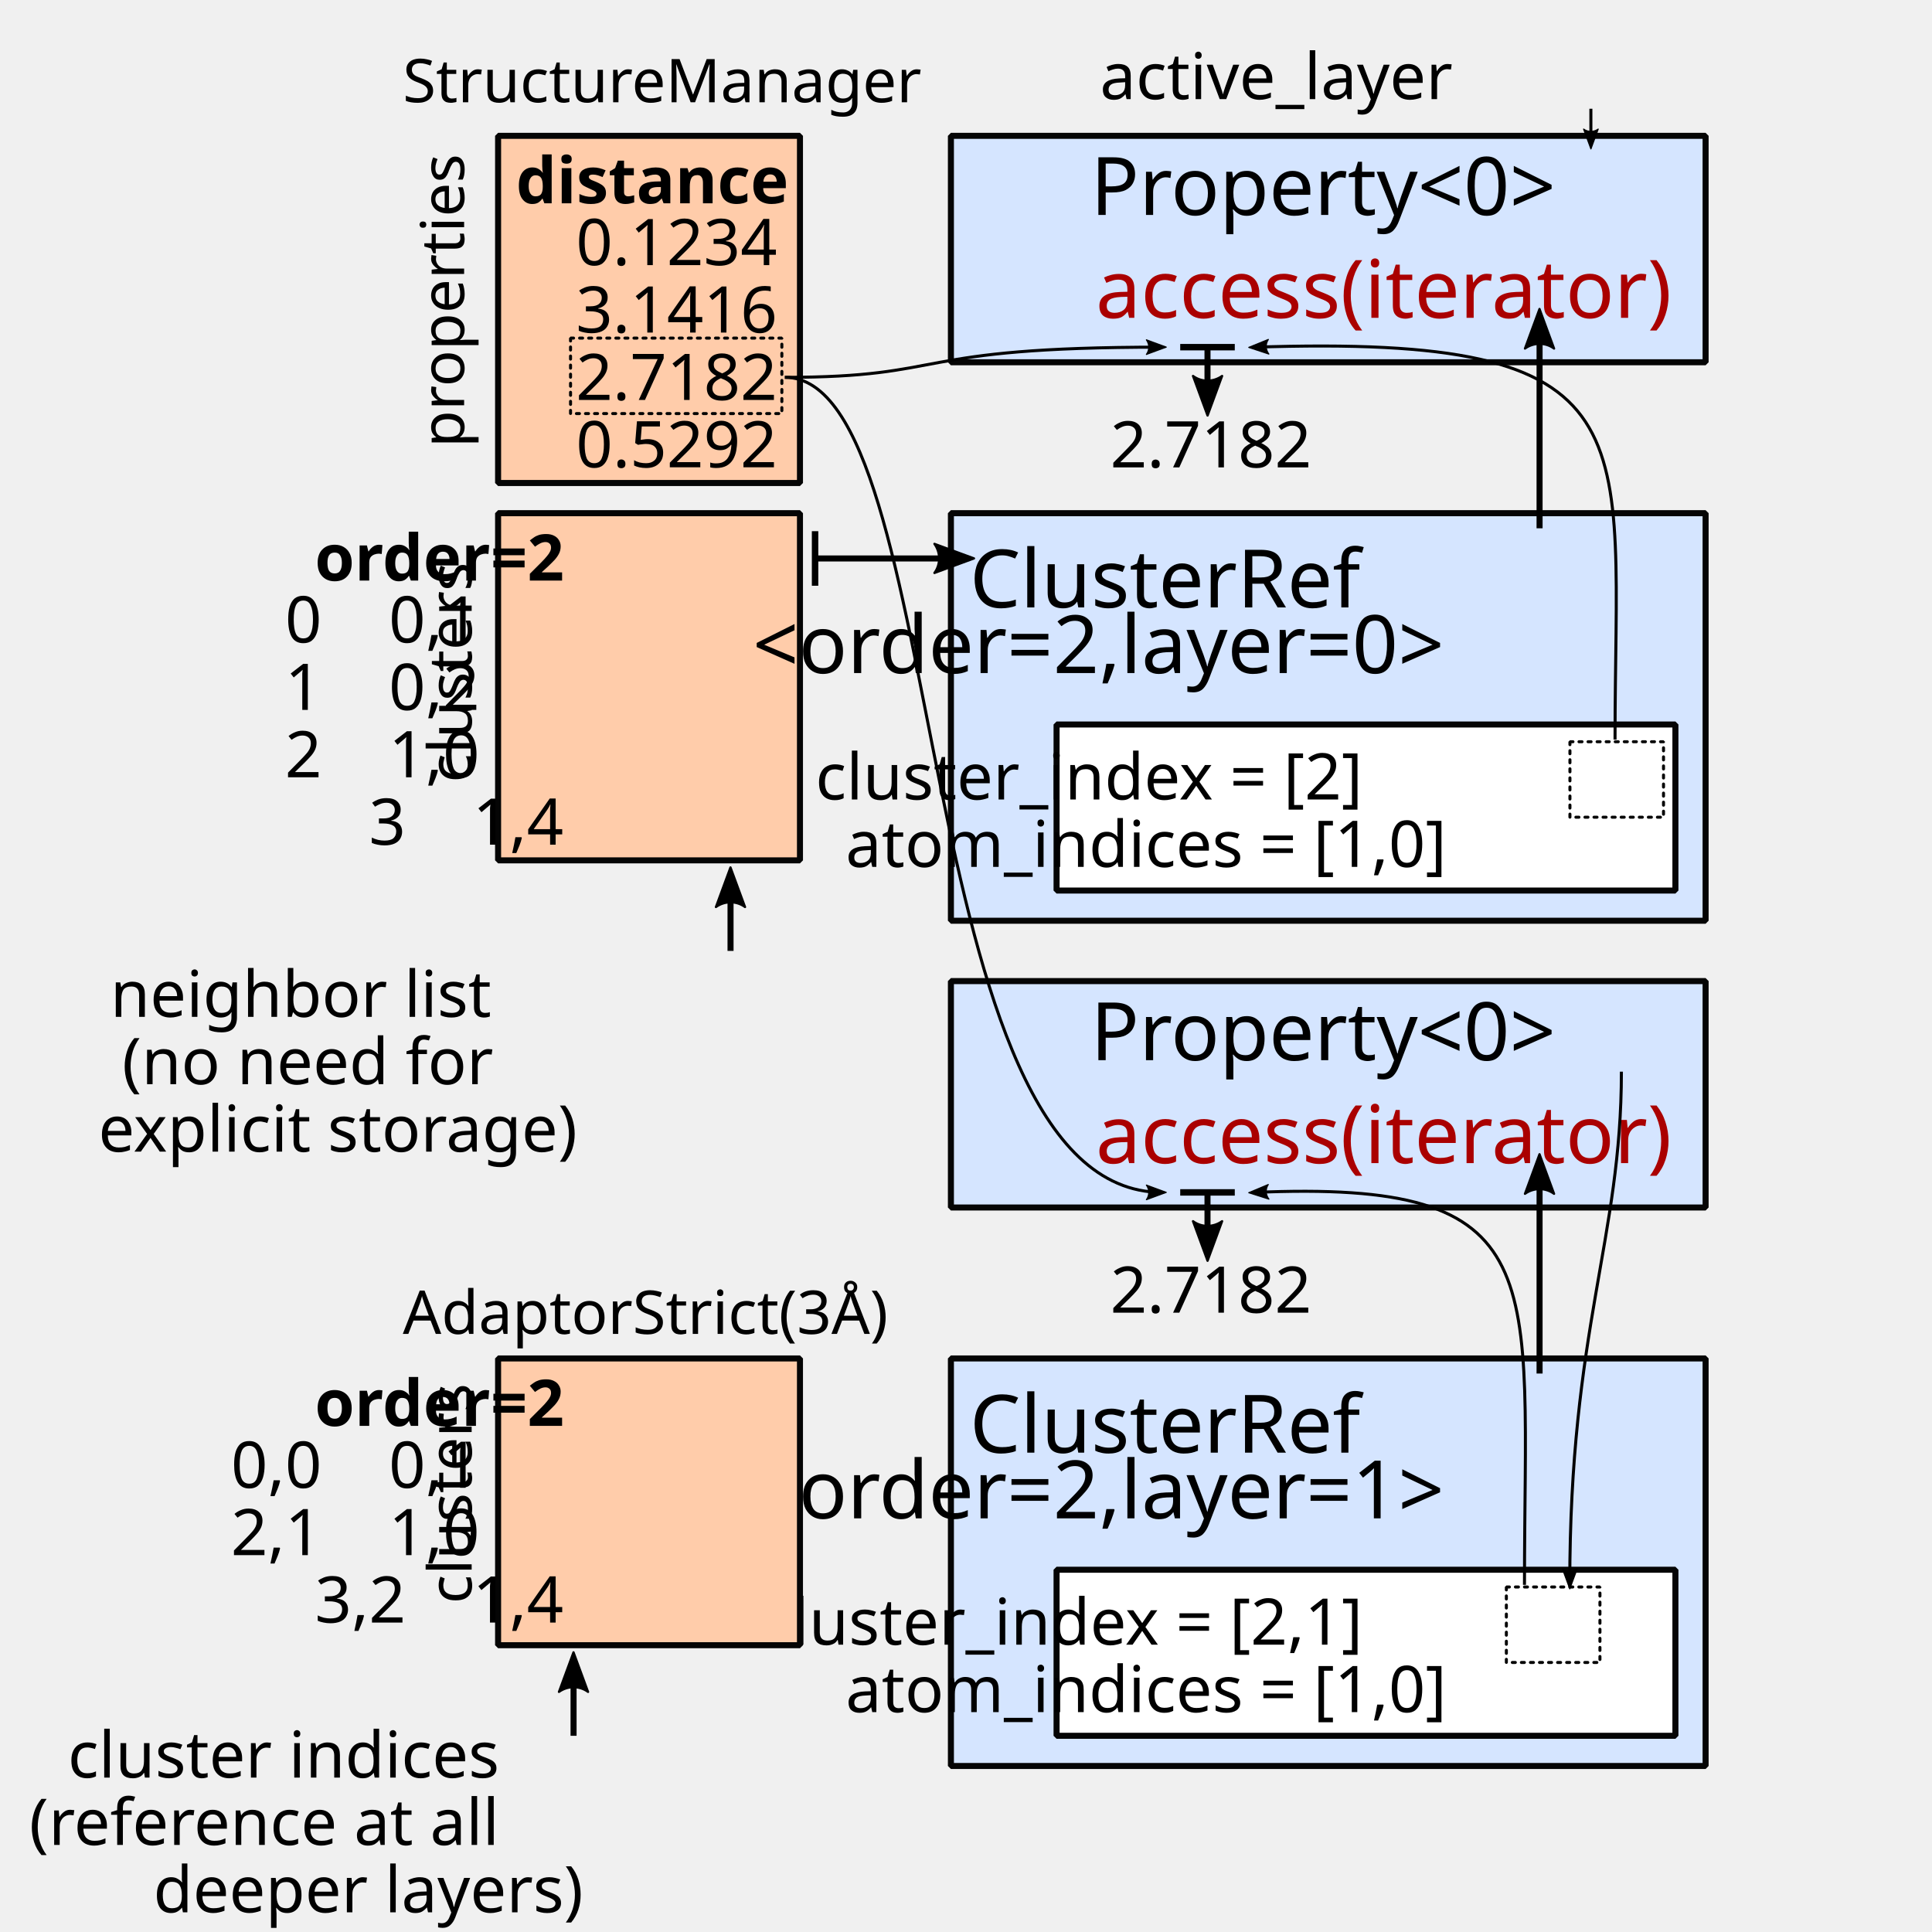
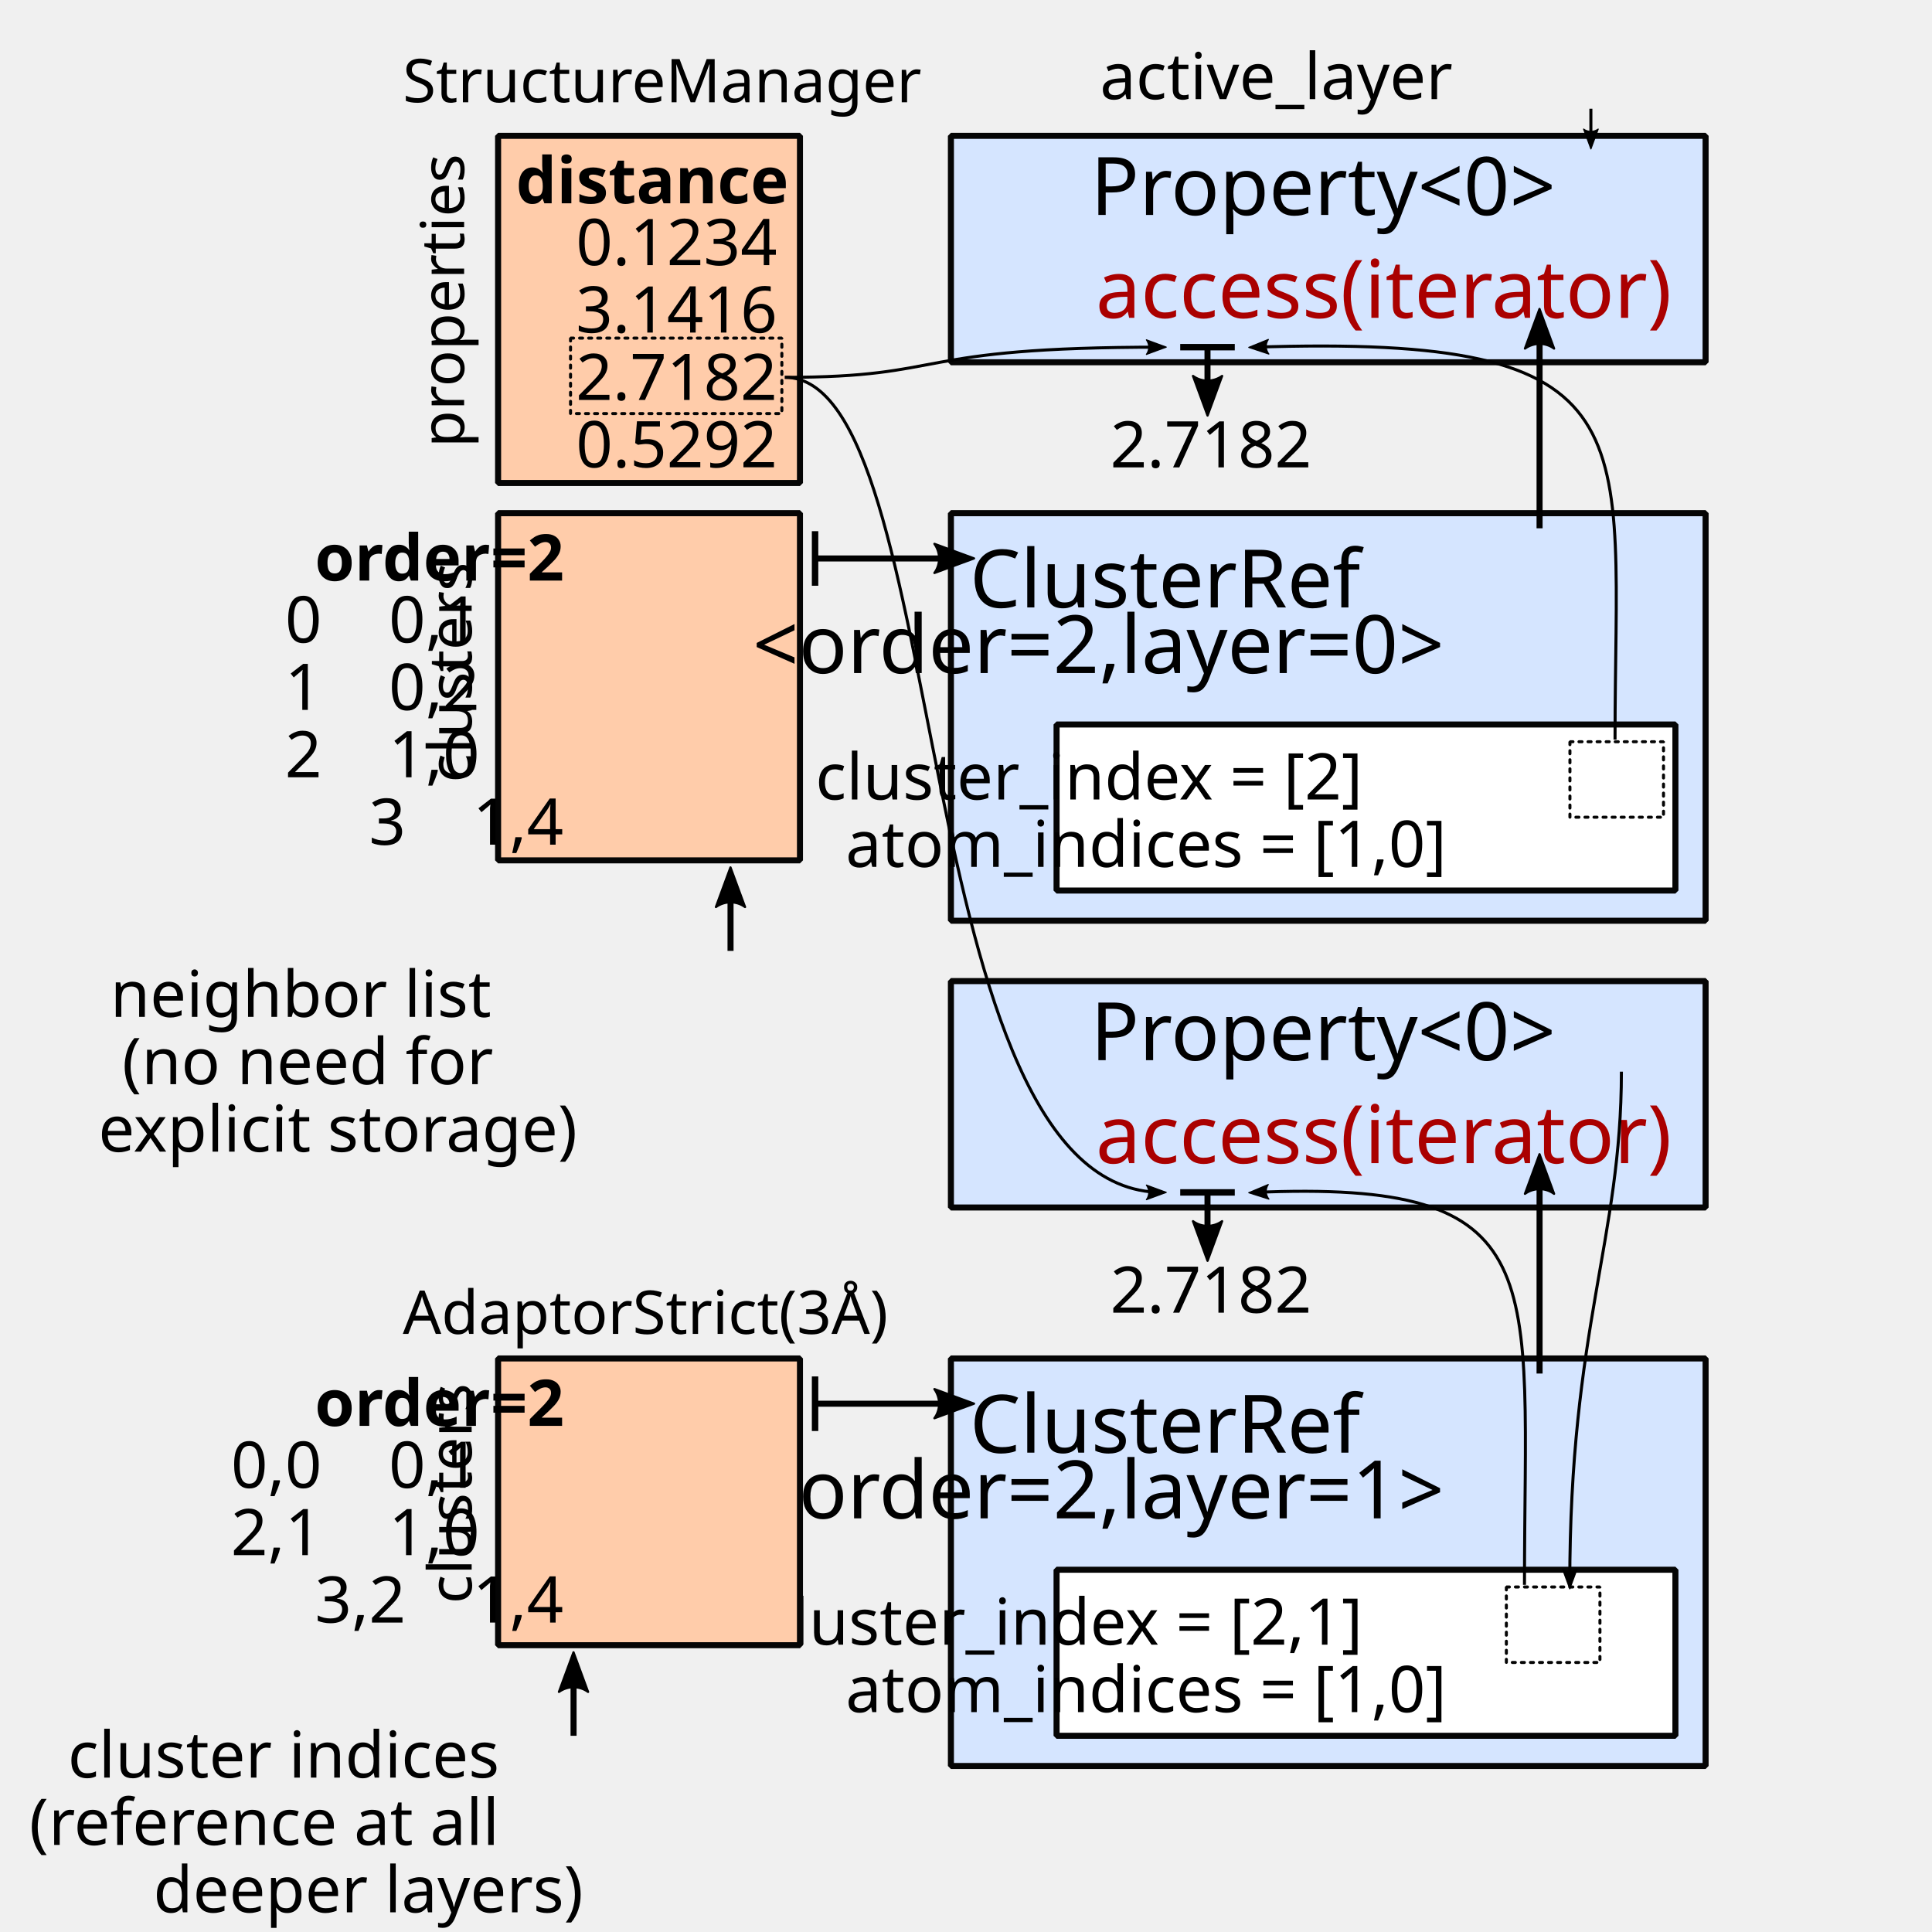
<svg xmlns="http://www.w3.org/2000/svg" width="640" height="640" viewBox="0 0 169.333 169.333" version="1.1" id="svg8">
  <defs id="defs2">
+     <marker orient="auto" refY="0" refX="0" id="marker30096" style="overflow:visible">
+       <path id="path30094" style="fill:#000000;fill-opacity:1;fill-rule:evenodd;stroke:#000000;stroke-width:0.625;stroke-linejoin:round;stroke-opacity:1" d="M 8.719,4.034 -2.207,0.016 8.719,-4.002 c -1.745,2.372 -1.735,5.617 -6e-7,8.035 z" transform="scale(-0.6)" />
+     </marker>
+     <marker orient="auto" refY="0" refX="0" id="marker29828" style="overflow:visible">
+       <path id="path29826" d="M 0,5.65 V -5.65" style="fill:none;fill-opacity:0.75;fill-rule:evenodd;stroke:#000000;stroke-width:1pt;stroke-opacity:1" transform="scale(0.8)" />
+     </marker>
    <marker orient="auto" refY="0" refX="0" id="marker26440" style="overflow:visible">
      <path id="path26438" style="fill:#000000;fill-opacity:1;fill-rule:evenodd;stroke:#000000;stroke-width:0.625;stroke-linejoin:round;stroke-opacity:1" d="M 8.719,4.034 -2.207,0.016 8.719,-4.002 c -1.745,2.372 -1.735,5.617 -6e-7,8.035 z" transform="scale(-0.6)" />
    </marker>
    <marker orient="auto" refY="0" refX="0" id="marker25093" style="overflow:visible">
      <path id="path25091" style="fill:#000000;fill-opacity:1;fill-rule:evenodd;stroke:#000000;stroke-width:0.625;stroke-linejoin:round;stroke-opacity:1" d="M 8.719,4.034 -2.207,0.016 8.719,-4.002 c -1.745,2.372 -1.735,5.617 -6e-7,8.035 z" transform="scale(-0.6)" />
    </marker>
    <marker style="overflow:visible" id="marker10353" refX="0" refY="0" orient="auto">
      <path transform="scale(-0.6)" d="M 8.719,4.034 -2.207,0.016 8.719,-4.002 c -1.745,2.372 -1.735,5.617 -6e-7,8.035 z" style="fill:#000000;fill-opacity:1;fill-rule:evenodd;stroke:#000000;stroke-width:0.625;stroke-linejoin:round;stroke-opacity:1" id="path10351" />
    </marker>
    <marker style="overflow:visible" id="marker10157" refX="0" refY="0" orient="auto">
      <path transform="matrix(0.4,0,0,0.4,2.96,0.4)" style="fill:#000000;fill-opacity:1;fill-rule:evenodd;stroke:#000000;stroke-width:1pt;stroke-opacity:1" d="m -2.5,-1 c 0,2.76 -2.24,5 -5,5 -2.76,0 -5,-2.24 -5,-5 0,-2.76 2.24,-5 5,-5 2.76,0 5,2.24 5,5 z" id="path10155" />
    </marker>
    <marker style="overflow:visible" id="marker9689" refX="0" refY="0" orient="auto">
      <path transform="scale(-0.6)" d="M 8.719,4.034 -2.207,0.016 8.719,-4.002 c -1.745,2.372 -1.735,5.617 -6e-7,8.035 z" style="fill:#000000;fill-opacity:1;fill-rule:evenodd;stroke:#000000;stroke-width:0.625;stroke-linejoin:round;stroke-opacity:1" id="path9687" />
    </marker>
    <marker style="overflow:visible" id="marker9505" refX="0" refY="0" orient="auto">
      <path transform="scale(0.8)" style="fill:none;fill-opacity:0.75;fill-rule:evenodd;stroke:#000000;stroke-width:1pt;stroke-opacity:1" d="M 0,5.65 V -5.65" id="path9503" />
    </marker>
    <marker style="overflow:visible" id="marker4581" refX="0" refY="0" orient="auto">
      <path transform="scale(-0.6)" d="M 8.719,4.034 -2.207,0.016 8.719,-4.002 c -1.745,2.372 -1.735,5.617 -6e-7,8.035 z" style="fill:#000000;fill-opacity:1;fill-rule:evenodd;stroke:#000000;stroke-width:0.625;stroke-linejoin:round;stroke-opacity:1" id="path4579" />
    </marker>
    <marker style="overflow:visible" id="marker4433" refX="0" refY="0" orient="auto">
      <path transform="matrix(0.4,0,0,0.4,2.96,0.4)" style="fill:#000000;fill-opacity:1;fill-rule:evenodd;stroke:#000000;stroke-width:1pt;stroke-opacity:1" d="m -2.5,-1 c 0,2.76 -2.24,5 -5,5 -2.76,0 -5,-2.24 -5,-5 0,-2.76 2.24,-5 5,-5 2.76,0 5,2.24 5,5 z" id="path4431" />
    </marker>
    <marker style="overflow:visible" id="marker14305" refX="0" refY="0" orient="auto">
      <path transform="scale(-0.6)" d="M 8.719,4.034 -2.207,0.016 8.719,-4.002 c -1.745,2.372 -1.735,5.617 -6e-7,8.035 z" style="fill:#000000;fill-opacity:1;fill-rule:evenodd;stroke:#000000;stroke-width:0.625;stroke-linejoin:round;stroke-opacity:1" id="path14303" />
    </marker>
    <marker style="overflow:visible" id="marker14229" refX="0" refY="0" orient="auto">
      <path transform="matrix(0.4,0,0,0.4,2.96,0.4)" style="fill:#000000;fill-opacity:1;fill-rule:evenodd;stroke:#000000;stroke-width:1pt;stroke-opacity:1" d="m -2.5,-1 c 0,2.76 -2.24,5 -5,5 -2.76,0 -5,-2.24 -5,-5 0,-2.76 2.24,-5 5,-5 2.76,0 5,2.24 5,5 z" id="path14227" />
    </marker>
    <marker style="overflow:visible" id="marker11778" refX="0" refY="0" orient="auto">
      <path transform="scale(-0.6)" d="M 8.719,4.034 -2.207,0.016 8.719,-4.002 c -1.745,2.372 -1.735,5.617 -6e-7,8.035 z" style="fill:#000000;fill-opacity:1;fill-rule:evenodd;stroke:#000000;stroke-width:0.625;stroke-linejoin:round;stroke-opacity:1" id="path11776" />
    </marker>
    <marker style="overflow:visible" id="marker11714" refX="0" refY="0" orient="auto">
      <path transform="scale(0.8)" style="fill:none;fill-opacity:0.75;fill-rule:evenodd;stroke:#000000;stroke-width:1pt;stroke-opacity:1" d="M 0,5.65 V -5.65" id="path11712" />
    </marker>
    <marker orient="auto" refY="0" refX="0" id="StopL" style="overflow:visible">
      <path id="path1249" d="M 0,5.65 V -5.65" style="fill:none;fill-opacity:0.75;fill-rule:evenodd;stroke:#000000;stroke-width:1pt;stroke-opacity:1" transform="scale(0.8)" />
    </marker>
    <marker orient="auto" refY="0" refX="0" id="DotM" style="overflow:visible">
      <path id="path1144" d="m -2.5,-1 c 0,2.76 -2.24,5 -5,5 -2.76,0 -5,-2.24 -5,-5 0,-2.76 2.24,-5 5,-5 2.76,0 5,2.24 5,5 z" style="fill:#000000;fill-opacity:1;fill-rule:evenodd;stroke:#000000;stroke-width:1pt;stroke-opacity:1" transform="matrix(0.4,0,0,0.4,2.96,0.4)" />
    </marker>
    <marker orient="auto" refY="0" refX="0" id="Arrow2Mend" style="overflow:visible">
      <path id="path1107" style="fill:#000000;fill-opacity:1;fill-rule:evenodd;stroke:#000000;stroke-width:0.625;stroke-linejoin:round;stroke-opacity:1" d="M 8.719,4.034 -2.207,0.016 8.719,-4.002 c -1.745,2.372 -1.735,5.617 -6e-7,8.035 z" transform="scale(-0.6)" />
    </marker>
    <marker orient="auto" refY="0" refX="0" id="Arrow2Mend-3" style="overflow:visible">
      <path id="path1107-7" style="fill:#000000;fill-opacity:1;fill-rule:evenodd;stroke:#000000;stroke-width:0.625;stroke-linejoin:round;stroke-opacity:1" d="M 8.719,4.034 -2.207,0.016 8.719,-4.002 c -1.745,2.372 -1.735,5.617 -6e-7,8.035 z" transform="scale(-0.6)" />
    </marker>
    <marker orient="auto" refY="0" refX="0" id="StopL-5" style="overflow:visible">
      <path id="path1249-1" d="M 0,5.65 V -5.65" style="fill:none;fill-opacity:0.75;fill-rule:evenodd;stroke:#000000;stroke-width:1pt;stroke-opacity:1" transform="scale(0.8)" />
    </marker>
    <marker orient="auto" refY="0" refX="0" id="Arrow2Mend-7" style="overflow:visible">
      <path id="path1107-41" style="fill:#000000;fill-opacity:1;fill-rule:evenodd;stroke:#000000;stroke-width:0.625;stroke-linejoin:round;stroke-opacity:1" d="M 8.719,4.034 -2.207,0.016 8.719,-4.002 c -1.745,2.372 -1.735,5.617 -6e-7,8.035 z" transform="scale(-0.6)" />
    </marker>
    <marker orient="auto" refY="0" refX="0" id="StopL-7" style="overflow:visible">
      <path id="path1249-0" d="M 0,5.65 V -5.65" style="fill:none;fill-opacity:0.75;fill-rule:evenodd;stroke:#000000;stroke-width:1pt;stroke-opacity:1" transform="scale(0.8)" />
    </marker>
    <marker orient="auto" refY="0" refX="0" id="Arrow2Mend-4" style="overflow:visible">
      <path id="path1107-0" style="fill:#000000;fill-opacity:1;fill-rule:evenodd;stroke:#000000;stroke-width:0.625;stroke-linejoin:round;stroke-opacity:1" d="M 8.719,4.034 -2.207,0.016 8.719,-4.002 c -1.745,2.372 -1.735,5.617 -6e-7,8.035 z" transform="scale(-0.6)" />
    </marker>
    <marker orient="auto" refY="0" refX="0" id="StopL-7-9" style="overflow:visible">
      <path id="path1249-0-6" d="M 0,5.65 V -5.65" style="fill:none;fill-opacity:0.75;fill-rule:evenodd;stroke:#000000;stroke-width:1pt;stroke-opacity:1" transform="scale(0.8)" />
    </marker>
    <marker orient="auto" refY="0" refX="0" id="Arrow2Mend-4-4" style="overflow:visible">
      <path id="path1107-0-8" style="fill:#000000;fill-opacity:1;fill-rule:evenodd;stroke:#000000;stroke-width:0.625;stroke-linejoin:round;stroke-opacity:1" d="M 8.719,4.034 -2.207,0.016 8.719,-4.002 c -1.745,2.372 -1.735,5.617 -6e-7,8.035 z" transform="scale(-0.6)" />
    </marker>
    <marker style="overflow:visible" id="marker10157-5" refX="0" refY="0" orient="auto">
      <path transform="matrix(0.4,0,0,0.4,2.96,0.4)" style="fill:#000000;fill-opacity:1;fill-rule:evenodd;stroke:#000000;stroke-width:1pt;stroke-opacity:1" d="m -2.5,-1 c 0,2.76 -2.24,5 -5,5 -2.76,0 -5,-2.24 -5,-5 0,-2.76 2.24,-5 5,-5 2.76,0 5,2.24 5,5 z" id="path10155-9" />
    </marker>
    <marker style="overflow:visible" id="marker10353-5" refX="0" refY="0" orient="auto">
      <path transform="scale(-0.6)" d="M 8.719,4.034 -2.207,0.016 8.719,-4.002 c -1.745,2.372 -1.735,5.617 -6e-7,8.035 z" style="fill:#000000;fill-opacity:1;fill-rule:evenodd;stroke:#000000;stroke-width:0.625;stroke-linejoin:round;stroke-opacity:1" id="path10351-6" />
    </marker>
    <marker style="overflow:visible" id="marker9505-1" refX="0" refY="0" orient="auto">
      <path transform="scale(0.8)" style="fill:none;fill-opacity:0.75;fill-rule:evenodd;stroke:#000000;stroke-width:1pt;stroke-opacity:1" d="M 0,5.65 V -5.65" id="path9503-4" />
    </marker>
    <marker style="overflow:visible" id="marker9689-3" refX="0" refY="0" orient="auto">
      <path transform="scale(-0.6)" d="M 8.719,4.034 -2.207,0.016 8.719,-4.002 c -1.745,2.372 -1.735,5.617 -6e-7,8.035 z" style="fill:#000000;fill-opacity:1;fill-rule:evenodd;stroke:#000000;stroke-width:0.625;stroke-linejoin:round;stroke-opacity:1" id="path9687-7" />
    </marker>
    <marker style="overflow:visible" id="marker10353-5-7" refX="0" refY="0" orient="auto">
      <path transform="scale(-0.6)" d="M 8.719,4.034 -2.207,0.016 8.719,-4.002 c -1.745,2.372 -1.735,5.617 -6e-7,8.035 z" style="fill:#000000;fill-opacity:1;fill-rule:evenodd;stroke:#000000;stroke-width:0.625;stroke-linejoin:round;stroke-opacity:1" id="path10351-6-3" />
    </marker>
    <marker style="overflow:visible" id="marker9505-1-9" refX="0" refY="0" orient="auto">
      <path transform="scale(0.8)" style="fill:none;fill-opacity:0.75;fill-rule:evenodd;stroke:#000000;stroke-width:1pt;stroke-opacity:1" d="M 0,5.65 V -5.65" id="path9503-4-2" />
    </marker>
    <marker style="overflow:visible" id="marker9689-3-4" refX="0" refY="0" orient="auto">
      <path transform="scale(-0.6)" d="M 8.719,4.034 -2.207,0.016 8.719,-4.002 c -1.745,2.372 -1.735,5.617 -6e-7,8.035 z" style="fill:#000000;fill-opacity:1;fill-rule:evenodd;stroke:#000000;stroke-width:0.625;stroke-linejoin:round;stroke-opacity:1" id="path9687-7-4" />
    </marker>
    <marker style="overflow:visible" id="marker10353-5-9" refX="0" refY="0" orient="auto">
      <path transform="scale(-0.6)" d="M 8.719,4.034 -2.207,0.016 8.719,-4.002 c -1.745,2.372 -1.735,5.617 -6e-7,8.035 z" style="fill:#000000;fill-opacity:1;fill-rule:evenodd;stroke:#000000;stroke-width:0.625;stroke-linejoin:round;stroke-opacity:1" id="path10351-6-5" />
    </marker>
    <marker style="overflow:visible" id="marker10353-5-9-3" refX="0" refY="0" orient="auto">
      <path transform="scale(-0.6)" d="M 8.719,4.034 -2.207,0.016 8.719,-4.002 c -1.745,2.372 -1.735,5.617 -6e-7,8.035 z" style="fill:#000000;fill-opacity:1;fill-rule:evenodd;stroke:#000000;stroke-width:0.625;stroke-linejoin:round;stroke-opacity:1" id="path10351-6-5-9" />
    </marker>
    <marker style="overflow:visible" id="marker10353-5-9-9" refX="0" refY="0" orient="auto">
      <path transform="scale(-0.6)" d="M 8.719,4.034 -2.207,0.016 8.719,-4.002 c -1.745,2.372 -1.735,5.617 -6e-7,8.035 z" style="fill:#000000;fill-opacity:1;fill-rule:evenodd;stroke:#000000;stroke-width:0.625;stroke-linejoin:round;stroke-opacity:1" id="path10351-6-5-5" />
    </marker>
    <marker style="overflow:visible" id="marker9505-1-9-5" refX="0" refY="0" orient="auto">
      <path transform="scale(0.8)" style="fill:none;fill-opacity:0.75;fill-rule:evenodd;stroke:#000000;stroke-width:1pt;stroke-opacity:1" d="M 0,5.65 V -5.65" id="path9503-4-2-7" />
    </marker>
    <marker style="overflow:visible" id="marker9689-3-4-3" refX="0" refY="0" orient="auto">
      <path transform="scale(-0.6)" d="M 8.719,4.034 -2.207,0.016 8.719,-4.002 c -1.745,2.372 -1.735,5.617 -6e-7,8.035 z" style="fill:#000000;fill-opacity:1;fill-rule:evenodd;stroke:#000000;stroke-width:0.625;stroke-linejoin:round;stroke-opacity:1" id="path9687-7-4-9" />
    </marker>
    <marker style="overflow:visible" id="marker10353-5-7-0" refX="0" refY="0" orient="auto">
      <path transform="scale(-0.6)" d="M 8.719,4.034 -2.207,0.016 8.719,-4.002 c -1.745,2.372 -1.735,5.617 -6e-7,8.035 z" style="fill:#000000;fill-opacity:1;fill-rule:evenodd;stroke:#000000;stroke-width:0.625;stroke-linejoin:round;stroke-opacity:1" id="path10351-6-3-7" />
    </marker>
    <marker style="overflow:visible" id="marker10353-5-7-9" refX="0" refY="0" orient="auto">
      <path transform="scale(-0.6)" d="M 8.719,4.034 -2.207,0.016 8.719,-4.002 c -1.745,2.372 -1.735,5.617 -6e-7,8.035 z" style="fill:#000000;fill-opacity:1;fill-rule:evenodd;stroke:#000000;stroke-width:0.625;stroke-linejoin:round;stroke-opacity:1" id="path10351-6-3-1" />
    </marker>
    <marker style="overflow:visible" id="marker10353-5-7-9-7" refX="0" refY="0" orient="auto">
      <path transform="scale(-0.6)" d="M 8.719,4.034 -2.207,0.016 8.719,-4.002 c -1.745,2.372 -1.735,5.617 -6e-7,8.035 z" style="fill:#000000;fill-opacity:1;fill-rule:evenodd;stroke:#000000;stroke-width:0.625;stroke-linejoin:round;stroke-opacity:1" id="path10351-6-3-1-4" />
    </marker>
    <marker style="overflow:visible" id="marker9505-1-9-1" refX="0" refY="0" orient="auto">
      <path transform="scale(0.8)" style="fill:none;fill-opacity:0.75;fill-rule:evenodd;stroke:#000000;stroke-width:1pt;stroke-opacity:1" d="M 0,5.65 V -5.65" id="path9503-4-2-0" />
    </marker>
    <marker style="overflow:visible" id="marker9689-3-4-0" refX="0" refY="0" orient="auto">
      <path transform="scale(-0.6)" d="M 8.719,4.034 -2.207,0.016 8.719,-4.002 c -1.745,2.372 -1.735,5.617 -6e-7,8.035 z" style="fill:#000000;fill-opacity:1;fill-rule:evenodd;stroke:#000000;stroke-width:0.625;stroke-linejoin:round;stroke-opacity:1" id="path9687-7-4-6" />
    </marker>
    <marker style="overflow:visible" id="marker10353-5-7-4" refX="0" refY="0" orient="auto">
      <path transform="scale(-0.6)" d="M 8.719,4.034 -2.207,0.016 8.719,-4.002 c -1.745,2.372 -1.735,5.617 -6e-7,8.035 z" style="fill:#000000;fill-opacity:1;fill-rule:evenodd;stroke:#000000;stroke-width:0.625;stroke-linejoin:round;stroke-opacity:1" id="path10351-6-3-4" />
    </marker>
    <marker style="overflow:visible" id="marker10353-5-9-3-9" refX="0" refY="0" orient="auto">
      <path transform="scale(-0.6)" d="M 8.719,4.034 -2.207,0.016 8.719,-4.002 c -1.745,2.372 -1.735,5.617 -6e-7,8.035 z" style="fill:#000000;fill-opacity:1;fill-rule:evenodd;stroke:#000000;stroke-width:0.625;stroke-linejoin:round;stroke-opacity:1" id="path10351-6-5-9-5" />
    </marker>
    <marker style="overflow:visible" id="marker10353-5-5" refX="0" refY="0" orient="auto">
      <path transform="scale(-0.6)" d="M 8.719,4.034 -2.207,0.016 8.719,-4.002 c -1.745,2.372 -1.735,5.617 -6e-7,8.035 z" style="fill:#000000;fill-opacity:1;fill-rule:evenodd;stroke:#000000;stroke-width:0.625;stroke-linejoin:round;stroke-opacity:1" id="path10351-6-9" />
    </marker>
  </defs>
  <g id="layer1" transform="translate(0,-127.6666)">
    <rect style="opacity:1;fill:#ffccaa;fill-opacity:1;stroke:#050505;stroke-width:0.529;stroke-linecap:round;stroke-linejoin:bevel;stroke-miterlimit:4;stroke-dasharray:none;stroke-dashoffset:0;stroke-opacity:1" id="rect1059-6" width="26.458" height="30.427" x="43.656" y="139.573" />
    <text xml:space="preserve" style="font-style:normal;font-weight:normal;font-size:10.619px;line-height:125%;font-family:Sans;letter-spacing:0px;word-spacing:0px;fill:#000000;fill-opacity:1;stroke:none;stroke-width:0.265px;stroke-linecap:butt;stroke-linejoin:miter;stroke-opacity:1" x="-167" y="40.653" id="text821-6-6" transform="matrix(0,-0.9993537,1.000647,0,0,0)">
      <tspan id="tspan819-0-2" x="-167" y="40.653" style="font-style:normal;font-variant:normal;font-weight:normal;font-stretch:normal;font-size:5.292px;font-family:Ubuntu;-inkscape-font-specification:Ubuntu;stroke-width:0.265px">properties</tspan>
    </text>
    <text xml:space="preserve" style="font-style:normal;font-weight:normal;font-size:14.158px;line-height:125%;font-family:Sans;letter-spacing:0px;word-spacing:0px;fill:#000000;fill-opacity:1;stroke:none;stroke-width:0.265px;stroke-linecap:butt;stroke-linejoin:miter;stroke-opacity:1" x="45.257" y="145.387" id="text821-6-3-7-1" transform="scale(0.9993537,1.000647)">
      <tspan x="45.257" y="145.387" style="font-style:normal;font-variant:normal;font-weight:bold;font-stretch:normal;font-size:5.644px;font-family:Ubuntu;-inkscape-font-specification:Ubuntu;stroke-width:0.265px" id="tspan14709">distance</tspan>
    </text>
    <text xml:space="preserve" style="font-style:normal;font-weight:normal;font-size:14.158px;line-height:40%;font-family:Sans;letter-spacing:0px;word-spacing:0px;fill:#000000;fill-opacity:1;stroke:none;stroke-width:0.265px;stroke-linecap:butt;stroke-linejoin:miter;stroke-opacity:1" x="50.512" y="150.808" id="text821-6-3-7-1-6" transform="scale(0.9993537,1.000647)">
      <tspan x="50.512" y="150.808" style="font-style:normal;font-variant:normal;font-weight:normal;font-stretch:normal;font-size:5.644px;line-height:40%;font-family:Ubuntu;-inkscape-font-specification:Ubuntu;stroke-width:0.265px" id="tspan14735">0.1234</tspan>
      <tspan x="50.512" y="156.711" style="font-style:normal;font-variant:normal;font-weight:normal;font-stretch:normal;font-size:5.644px;line-height:40%;font-family:Ubuntu;-inkscape-font-specification:Ubuntu;stroke-width:0.265px" id="tspan14739">3.1416</tspan>
      <tspan x="50.512" y="162.614" style="font-style:normal;font-variant:normal;font-weight:normal;font-stretch:normal;font-size:5.644px;line-height:40%;font-family:Ubuntu;-inkscape-font-specification:Ubuntu;stroke-width:0.265px" id="tspan14741">2.7182</tspan>
      <tspan x="50.512" y="168.516" style="font-style:normal;font-variant:normal;font-weight:normal;font-stretch:normal;font-size:5.644px;line-height:40%;font-family:Ubuntu;-inkscape-font-specification:Ubuntu;stroke-width:0.265px" id="tspan14743">0.5292</tspan>
    </text>
    <rect style="opacity:1;fill:#ffccaa;fill-opacity:1;stroke:#050505;stroke-width:0.529;stroke-linecap:round;stroke-linejoin:bevel;stroke-miterlimit:4;stroke-dasharray:none;stroke-dashoffset:0;stroke-opacity:1" id="rect1059-6-2" width="26.458" height="30.427" x="43.656" y="172.646" />
    <text xml:space="preserve" style="font-style:normal;font-weight:normal;font-size:14.158px;line-height:125%;font-family:Sans;letter-spacing:0px;word-spacing:0px;fill:#000000;fill-opacity:1;stroke:none;stroke-width:0.265px;stroke-linecap:butt;stroke-linejoin:miter;stroke-opacity:1" x="67.881" y="178.439" id="text821-6-3-7-1-9" transform="scale(0.9993537,1.000647)">
      <tspan x="67.881" y="178.439" style="font-style:normal;font-variant:normal;font-weight:bold;font-stretch:normal;font-size:5.644px;font-family:Ubuntu;-inkscape-font-specification:Ubuntu;text-align:end;text-anchor:end;stroke-width:0.265px" id="tspan14709-0">order=2</tspan>
    </text>
    <text xml:space="preserve" style="font-style:normal;font-weight:normal;font-size:14.158px;line-height:40%;font-family:Sans;letter-spacing:0px;word-spacing:0px;fill:#000000;fill-opacity:1;stroke:none;stroke-width:0.265px;stroke-linecap:butt;stroke-linejoin:miter;stroke-opacity:1" x="67.831" y="183.859" id="text821-6-3-7-1-6-3" transform="scale(0.9993537,1.000647)">
      <tspan x="67.831" y="183.859" style="font-style:normal;font-variant:normal;font-weight:normal;font-stretch:normal;font-size:5.644px;line-height:40%;font-family:Ubuntu;-inkscape-font-specification:Ubuntu;text-align:end;text-anchor:end;stroke-width:0.265px" id="tspan14816">0    0,1</tspan>
      <tspan x="67.831" y="189.762" style="font-style:normal;font-variant:normal;font-weight:normal;font-stretch:normal;font-size:5.644px;line-height:40%;font-family:Ubuntu;-inkscape-font-specification:Ubuntu;text-align:end;text-anchor:end;stroke-width:0.265px" id="tspan14908">1    0,2</tspan>
      <tspan x="67.831" y="195.665" style="font-style:normal;font-variant:normal;font-weight:normal;font-stretch:normal;font-size:5.644px;line-height:40%;font-family:Ubuntu;-inkscape-font-specification:Ubuntu;text-align:end;text-anchor:end;stroke-width:0.265px" id="tspan14910">2    1,0</tspan>
      <tspan x="67.831" y="201.568" style="font-style:normal;font-variant:normal;font-weight:normal;font-stretch:normal;font-size:5.644px;line-height:40%;font-family:Ubuntu;-inkscape-font-specification:Ubuntu;text-align:end;text-anchor:end;stroke-width:0.265px" id="tspan14912">3    1,4</tspan>
    </text>
    <text transform="matrix(0,-0.9993537,1.000647,0,0,0)" id="text14822" y="41.314" x="-196.387" style="font-style:normal;font-weight:normal;font-size:10.619px;line-height:125%;font-family:Sans;letter-spacing:0px;word-spacing:0px;fill:#000000;fill-opacity:1;stroke:none;stroke-width:0.265px;stroke-linecap:butt;stroke-linejoin:miter;stroke-opacity:1" xml:space="preserve">
      <tspan style="font-style:normal;font-variant:normal;font-weight:normal;font-stretch:normal;font-size:5.292px;font-family:Ubuntu;-inkscape-font-specification:Ubuntu;stroke-width:0.265px" y="41.314" x="-196.387" id="tspan14820">clusters</tspan>
    </text>
    <rect style="opacity:1;fill:#d5e5ff;fill-opacity:1;stroke:#050505;stroke-width:0.529;stroke-linecap:round;stroke-linejoin:bevel;stroke-miterlimit:4;stroke-dasharray:none;stroke-dashoffset:0;stroke-opacity:1" id="rect815-4-8" width="66.146" height="35.719" x="83.344" y="172.646" />
    <text xml:space="preserve" style="font-style:normal;font-weight:normal;font-size:14.158px;line-height:40%;font-family:Sans;text-align:end;letter-spacing:0px;word-spacing:0px;text-anchor:end;fill:#000000;fill-opacity:1;stroke:none;stroke-width:0.265px;stroke-linecap:butt;stroke-linejoin:miter;stroke-opacity:1" x="145.064" y="180.789" id="text821-67-5" transform="scale(0.9993537,1.000647)">
      <tspan x="145.064" y="180.789" style="font-style:normal;font-variant:normal;font-weight:normal;font-stretch:normal;font-size:7.056px;line-height:40%;font-family:Ubuntu;-inkscape-font-specification:Ubuntu;text-align:end;text-anchor:end;stroke-width:0.265px" id="tspan14851">ClusterRef</tspan>
      <tspan x="145.064" y="186.54" style="font-style:normal;font-variant:normal;font-weight:normal;font-stretch:normal;font-size:7.056px;line-height:40%;font-family:Ubuntu;-inkscape-font-specification:Ubuntu;text-align:end;text-anchor:end;stroke-width:0.265px" id="tspan14855">&lt;order=2,layer=0&gt;</tspan>
    </text>
    <rect style="opacity:1;fill:#ffffff;fill-opacity:1;stroke:#050505;stroke-width:0.529;stroke-linecap:round;stroke-linejoin:bevel;stroke-miterlimit:4;stroke-dasharray:none;stroke-dashoffset:0;stroke-opacity:1" id="rect1059-6-2-9" width="54.24" height="14.552" x="92.604" y="191.167" />
    <text xml:space="preserve" style="font-style:normal;font-weight:normal;font-size:14.158px;line-height:40%;font-family:Sans;letter-spacing:0px;word-spacing:0px;fill:#000000;fill-opacity:1;stroke:none;stroke-width:0.265px;stroke-linecap:butt;stroke-linejoin:miter;stroke-opacity:1" x="145.272" y="197.609" id="text821-6-3-7-1-6-3-4" transform="scale(0.9993537,1.000647)">
      <tspan x="145.272" y="197.609" style="font-style:normal;font-variant:normal;font-weight:normal;font-stretch:normal;font-size:5.644px;line-height:40%;font-family:Ubuntu;-inkscape-font-specification:Ubuntu;text-align:end;text-anchor:end;stroke-width:0.265px" id="tspan14816-1">cluster_index = [2]</tspan>
      <tspan x="145.272" y="203.512" style="font-style:normal;font-variant:normal;font-weight:normal;font-stretch:normal;font-size:5.644px;line-height:40%;font-family:Ubuntu;-inkscape-font-specification:Ubuntu;text-align:end;text-anchor:end;stroke-width:0.265px" id="tspan14901">atom_indices = [1,0]</tspan>
    </text>
    <text xml:space="preserve" style="font-style:normal;font-weight:normal;font-size:14.158px;line-height:40%;font-family:Sans;letter-spacing:0px;word-spacing:0px;fill:#000000;fill-opacity:1;stroke:none;stroke-width:0.265px;stroke-linecap:butt;stroke-linejoin:miter;stroke-opacity:1" x="69.023" y="216.647" id="text821-6-3-7-1-6-3-9" transform="scale(0.9993537,1.000647)">
      <tspan x="70.323" y="216.647" style="font-style:normal;font-variant:normal;font-weight:normal;font-stretch:normal;font-size:5.644px;line-height:40%;font-family:Ubuntu;-inkscape-font-specification:Ubuntu;text-align:end;text-anchor:end;stroke-width:0.265px" id="tspan14912-6">neighbor list </tspan>
      <tspan x="69.023" y="222.549" style="font-style:normal;font-variant:normal;font-weight:normal;font-stretch:normal;font-size:5.644px;line-height:40%;font-family:Ubuntu;-inkscape-font-specification:Ubuntu;text-align:end;text-anchor:end;stroke-width:0.265px" id="tspan27326">(no need for</tspan>
      <tspan x="69.023" y="228.452" style="font-style:normal;font-variant:normal;font-weight:normal;font-stretch:normal;font-size:5.644px;line-height:40%;font-family:Ubuntu;-inkscape-font-specification:Ubuntu;text-align:end;text-anchor:end;stroke-width:0.265px" id="tspan14966">explicit storage)</tspan>
    </text>
    <path id="path10153-1" d="m 64.029,211.01 1e-6,-6.615" style="fill:none;fill-rule:evenodd;stroke:#000000;stroke-width:0.529;stroke-linecap:butt;stroke-linejoin:miter;stroke-miterlimit:4;stroke-dasharray:none;stroke-opacity:1;marker-end:url(#marker10353-5)" />
    <path id="path9501-2" d="m 71.438,176.614 h 13.229" style="fill:none;fill-rule:evenodd;stroke:#000000;stroke-width:0.529;stroke-linecap:butt;stroke-linejoin:miter;stroke-miterlimit:4;stroke-dasharray:none;stroke-opacity:1;marker-start:url(#marker9505-1);marker-end:url(#marker9689-3)" />
    <rect style="opacity:1;fill:#d5e5ff;fill-opacity:1;stroke:#050505;stroke-width:0.529;stroke-linecap:round;stroke-linejoin:bevel;stroke-miterlimit:4;stroke-dasharray:none;stroke-dashoffset:0;stroke-opacity:1" id="rect815-4" width="66.146" height="19.844" x="83.344" y="139.573" />
    <text xml:space="preserve" style="font-style:normal;font-weight:normal;font-size:14.158px;line-height:125%;font-family:Sans;text-align:center;letter-spacing:0px;word-spacing:0px;text-anchor:middle;fill:#000000;fill-opacity:1;stroke:none;stroke-width:0.265px;stroke-linecap:butt;stroke-linejoin:miter;stroke-opacity:1" x="125.246" y="146.41" id="text821-67" transform="scale(0.9993537,1.000647)">
      <tspan id="tspan819-6" x="125.246" y="146.41" style="font-style:normal;font-variant:normal;font-weight:normal;font-stretch:normal;font-size:7.056px;font-family:Ubuntu;-inkscape-font-specification:Ubuntu;text-align:center;text-anchor:middle;stroke-width:0.265px">Property&lt;0&gt;</tspan>
    </text>
    <text xml:space="preserve" style="font-style:normal;font-weight:normal;font-size:14.158px;line-height:125%;font-family:Sans;letter-spacing:0px;word-spacing:0px;fill:#aa0000;fill-opacity:1;stroke:none;stroke-width:0.265px;stroke-linecap:butt;stroke-linejoin:miter;stroke-opacity:1" x="96.093" y="155.423" id="text821-6-0-7-9-3-2" transform="scale(0.9993537,1.000647)">
      <tspan id="tspan819-0-9-5-7-7-2" x="96.093" y="155.423" style="font-style:normal;font-variant:normal;font-weight:normal;font-stretch:normal;font-size:7.056px;font-family:Ubuntu;-inkscape-font-specification:Ubuntu;fill:#aa0000;fill-opacity:1;stroke-width:0.265px">access(iterator)</tspan>
    </text>
    <path id="path10153-1-3" d="M 134.938,173.969 V 155.448" style="fill:none;fill-rule:evenodd;stroke:#000000;stroke-width:0.529;stroke-linecap:butt;stroke-linejoin:miter;stroke-miterlimit:4;stroke-dasharray:none;stroke-opacity:1;marker-end:url(#marker10353-5-7)" />
    <path id="path9501-2-4" d="m 105.833,158.094 v 5.292" style="fill:none;fill-rule:evenodd;stroke:#000000;stroke-width:0.529;stroke-linecap:butt;stroke-linejoin:miter;stroke-miterlimit:4;stroke-dasharray:none;stroke-opacity:1;marker-start:url(#marker9505-1-9);marker-end:url(#marker9689-3-4)" />
    <rect style="opacity:1;fill:none;fill-opacity:1;stroke:#050505;stroke-width:0.265;stroke-linecap:round;stroke-linejoin:bevel;stroke-miterlimit:4;stroke-dasharray:0.265, 0.529;stroke-dashoffset:0;stroke-opacity:1" id="rect17831" width="18.521" height="6.615" x="50.006" y="157.3" />
    <rect style="opacity:1;fill:none;fill-opacity:1;stroke:#050505;stroke-width:0.265;stroke-linecap:round;stroke-linejoin:bevel;stroke-miterlimit:4;stroke-dasharray:0.265, 0.529;stroke-dashoffset:0;stroke-opacity:1" id="rect17831-9" width="8.202" height="6.615" x="137.599" y="192.677" />
    <text xml:space="preserve" style="font-style:normal;font-weight:normal;font-size:14.158px;line-height:40%;font-family:Sans;letter-spacing:0px;word-spacing:0px;fill:#000000;fill-opacity:1;stroke:none;stroke-width:0.265px;stroke-linecap:butt;stroke-linejoin:miter;stroke-opacity:1" x="97.374" y="168.524" id="text821-6-3-7-1-6-9" transform="scale(0.9993537,1.000647)">
      <tspan x="97.374" y="168.524" style="font-style:normal;font-variant:normal;font-weight:normal;font-stretch:normal;font-size:5.644px;line-height:40%;font-family:Ubuntu;-inkscape-font-specification:Ubuntu;stroke-width:0.265px" id="tspan14743-2">2.7182</tspan>
    </text>
    <path id="path10153-1-4-4" d="m 68.792,160.739 c 14.701,0 10.583,-2.646 33.073,-2.646" style="fill:none;fill-rule:evenodd;stroke:#000000;stroke-width:0.265;stroke-linecap:butt;stroke-linejoin:miter;stroke-miterlimit:4;stroke-dasharray:none;stroke-dashoffset:0;stroke-opacity:1;marker-end:url(#marker10353-5-9-3)" />
    <text xml:space="preserve" style="font-style:normal;font-weight:normal;font-size:14.158px;line-height:40%;font-family:Sans;letter-spacing:0px;word-spacing:0px;fill:#000000;fill-opacity:1;stroke:none;stroke-width:0.265px;stroke-linecap:butt;stroke-linejoin:miter;stroke-opacity:1" x="145.801" y="136.265" id="text821-6-3-7-1-6-3-9-5" transform="scale(0.9993537,1.000647)">
      <tspan x="145.801" y="136.265" style="font-style:normal;font-variant:normal;font-weight:normal;font-stretch:normal;font-size:5.644px;line-height:40%;font-family:Ubuntu;-inkscape-font-specification:Ubuntu;text-align:end;text-anchor:end;stroke-width:0.265px" id="tspan14966-7">active_layer</tspan>
    </text>
    <path id="path10153-1-3-9" d="m 139.435,137.198 v 3.169" style="fill:none;fill-rule:evenodd;stroke:#000000;stroke-width:0.265;stroke-linecap:butt;stroke-linejoin:miter;stroke-miterlimit:4;stroke-dasharray:none;stroke-opacity:1;marker-end:url(#marker10353-5-7-9)" />
    <rect style="opacity:1;fill:#d5e5ff;fill-opacity:1;stroke:#050505;stroke-width:0.529;stroke-linecap:round;stroke-linejoin:bevel;stroke-miterlimit:4;stroke-dasharray:none;stroke-dashoffset:0;stroke-opacity:1" id="rect815-4-8-6" width="66.146" height="35.719" x="83.344" y="246.729" />
    <text xml:space="preserve" style="font-style:normal;font-weight:normal;font-size:14.158px;line-height:40%;font-family:Sans;text-align:end;letter-spacing:0px;word-spacing:0px;text-anchor:end;fill:#000000;fill-opacity:1;stroke:none;stroke-width:0.265px;stroke-linecap:butt;stroke-linejoin:miter;stroke-opacity:1" x="145.064" y="254.825" id="text821-67-5-3" transform="scale(0.9993537,1.000647)">
      <tspan x="145.064" y="254.825" style="font-style:normal;font-variant:normal;font-weight:normal;font-stretch:normal;font-size:7.056px;line-height:40%;font-family:Ubuntu;-inkscape-font-specification:Ubuntu;text-align:end;text-anchor:end;stroke-width:0.265px" id="tspan14851-6">ClusterRef</tspan>
      <tspan x="145.064" y="260.576" style="font-style:normal;font-variant:normal;font-weight:normal;font-stretch:normal;font-size:7.056px;line-height:40%;font-family:Ubuntu;-inkscape-font-specification:Ubuntu;text-align:end;text-anchor:end;stroke-width:0.265px" id="tspan14855-8">&lt;order=2,layer=1&gt;</tspan>
    </text>
    <rect style="opacity:1;fill:#ffffff;fill-opacity:1;stroke:#050505;stroke-width:0.529;stroke-linecap:round;stroke-linejoin:bevel;stroke-miterlimit:4;stroke-dasharray:none;stroke-dashoffset:0;stroke-opacity:1" id="rect1059-6-2-9-4" width="54.24" height="14.552" x="92.604" y="265.25" />
    <text xml:space="preserve" style="font-style:normal;font-weight:normal;font-size:14.158px;line-height:40%;font-family:Sans;letter-spacing:0px;word-spacing:0px;fill:#000000;fill-opacity:1;stroke:none;stroke-width:0.265px;stroke-linecap:butt;stroke-linejoin:miter;stroke-opacity:1" x="145.272" y="271.644" id="text821-6-3-7-1-6-3-4-6" transform="scale(0.9993537,1.000647)">
      <tspan x="145.272" y="271.644" style="font-style:normal;font-variant:normal;font-weight:normal;font-stretch:normal;font-size:5.644px;line-height:40%;font-family:Ubuntu;-inkscape-font-specification:Ubuntu;text-align:end;text-anchor:end;stroke-width:0.265px" id="tspan14816-1-6">cluster_index = [2,1]</tspan>
      <tspan x="145.272" y="277.547" style="font-style:normal;font-variant:normal;font-weight:normal;font-stretch:normal;font-size:5.644px;line-height:40%;font-family:Ubuntu;-inkscape-font-specification:Ubuntu;text-align:end;text-anchor:end;stroke-width:0.265px" id="tspan14901-7">atom_indices = [1,0]</tspan>
    </text>
    <rect style="opacity:1;fill:none;fill-opacity:1;stroke:#050505;stroke-width:0.265;stroke-linecap:round;stroke-linejoin:bevel;stroke-miterlimit:4;stroke-dasharray:0.265, 0.529;stroke-dashoffset:0;stroke-opacity:1" id="rect17831-9-2" width="8.202" height="6.615" x="132.027" y="266.76" />
    <rect y="246.729" x="43.656" height="25.135" width="26.458" id="rect24173" style="opacity:1;fill:#ffccaa;fill-opacity:1;stroke:#050505;stroke-width:0.529;stroke-linecap:round;stroke-linejoin:bevel;stroke-miterlimit:4;stroke-dasharray:none;stroke-dashoffset:0;stroke-opacity:1" />
    <text transform="scale(0.9993537,1.000647)" id="text24177" y="252.475" x="67.881" style="font-style:normal;font-weight:normal;font-size:14.158px;line-height:125%;font-family:Sans;letter-spacing:0px;word-spacing:0px;fill:#000000;fill-opacity:1;stroke:none;stroke-width:0.265px;stroke-linecap:butt;stroke-linejoin:miter;stroke-opacity:1" xml:space="preserve">
      <tspan id="tspan24175" style="font-style:normal;font-variant:normal;font-weight:bold;font-stretch:normal;font-size:5.644px;font-family:Ubuntu;-inkscape-font-specification:Ubuntu;text-align:end;text-anchor:end;stroke-width:0.265px" y="252.475" x="67.881">order=2</tspan>
    </text>
    <text transform="scale(0.9993537,1.000647)" id="text24187" y="257.895" x="67.831" style="font-style:normal;font-weight:normal;font-size:14.158px;line-height:40%;font-family:Sans;letter-spacing:0px;word-spacing:0px;fill:#000000;fill-opacity:1;stroke:none;stroke-width:0.265px;stroke-linecap:butt;stroke-linejoin:miter;stroke-opacity:1" xml:space="preserve">
      <tspan id="tspan24181" style="font-style:normal;font-variant:normal;font-weight:normal;font-stretch:normal;font-size:5.644px;line-height:40%;font-family:Ubuntu;-inkscape-font-specification:Ubuntu;text-align:end;text-anchor:end;stroke-width:0.265px" y="257.895" x="67.831">0,0    0,1</tspan>
      <tspan id="tspan24183" style="font-style:normal;font-variant:normal;font-weight:normal;font-stretch:normal;font-size:5.644px;line-height:40%;font-family:Ubuntu;-inkscape-font-specification:Ubuntu;text-align:end;text-anchor:end;stroke-width:0.265px" y="263.798" x="67.831">2,1    1,0</tspan>
      <tspan id="tspan24185" style="font-style:normal;font-variant:normal;font-weight:normal;font-stretch:normal;font-size:5.644px;line-height:40%;font-family:Ubuntu;-inkscape-font-specification:Ubuntu;text-align:end;text-anchor:end;stroke-width:0.265px" y="269.701" x="67.831">3,2    1,4</tspan>
    </text>
    <rect style="opacity:1;fill:#d5e5ff;fill-opacity:1;stroke:#050505;stroke-width:0.529;stroke-linecap:round;stroke-linejoin:bevel;stroke-miterlimit:4;stroke-dasharray:none;stroke-dashoffset:0;stroke-opacity:1" id="rect815-4-3" width="66.146" height="19.844" x="83.344" y="213.656" />
    <text xml:space="preserve" style="font-style:normal;font-weight:normal;font-size:14.158px;line-height:125%;font-family:Sans;text-align:center;letter-spacing:0px;word-spacing:0px;text-anchor:middle;fill:#000000;fill-opacity:1;stroke:none;stroke-width:0.265px;stroke-linecap:butt;stroke-linejoin:miter;stroke-opacity:1" x="125.246" y="220.446" id="text821-67-7" transform="scale(0.9993537,1.000647)">
      <tspan id="tspan819-6-3" x="125.246" y="220.446" style="font-style:normal;font-variant:normal;font-weight:normal;font-stretch:normal;font-size:7.056px;font-family:Ubuntu;-inkscape-font-specification:Ubuntu;text-align:center;text-anchor:middle;stroke-width:0.265px">Property&lt;0&gt;</tspan>
    </text>
    <text xml:space="preserve" style="font-style:normal;font-weight:normal;font-size:14.158px;line-height:125%;font-family:Sans;letter-spacing:0px;word-spacing:0px;fill:#aa0000;fill-opacity:1;stroke:none;stroke-width:0.265px;stroke-linecap:butt;stroke-linejoin:miter;stroke-opacity:1" x="96.093" y="229.459" id="text821-6-0-7-9-3-2-4" transform="scale(0.9993537,1.000647)">
      <tspan id="tspan819-0-9-5-7-7-2-7" x="96.093" y="229.459" style="font-style:normal;font-variant:normal;font-weight:normal;font-stretch:normal;font-size:7.056px;font-family:Ubuntu;-inkscape-font-specification:Ubuntu;fill:#aa0000;fill-opacity:1;stroke-width:0.265px">access(iterator)</tspan>
    </text>
    <path id="path10153-1-3-2" d="M 134.938,248.052 V 229.531" style="fill:none;fill-rule:evenodd;stroke:#000000;stroke-width:0.529;stroke-linecap:butt;stroke-linejoin:miter;stroke-miterlimit:4;stroke-dasharray:none;stroke-opacity:1;marker-end:url(#marker10353-5-7-4)" />
    <path id="path9501-2-4-1" d="m 105.833,232.177 v 5.292" style="fill:none;fill-rule:evenodd;stroke:#000000;stroke-width:0.529;stroke-linecap:butt;stroke-linejoin:miter;stroke-miterlimit:4;stroke-dasharray:none;stroke-opacity:1;marker-start:url(#marker9505-1-9-1);marker-end:url(#marker9689-3-4-0)" />
    <text xml:space="preserve" style="font-style:normal;font-weight:normal;font-size:14.158px;line-height:40%;font-family:Sans;letter-spacing:0px;word-spacing:0px;fill:#000000;fill-opacity:1;stroke:none;stroke-width:0.265px;stroke-linecap:butt;stroke-linejoin:miter;stroke-opacity:1" x="97.374" y="242.559" id="text821-6-3-7-1-6-9-7" transform="scale(0.9993537,1.000647)">
      <tspan x="97.374" y="242.559" style="font-style:normal;font-variant:normal;font-weight:normal;font-stretch:normal;font-size:5.644px;line-height:40%;font-family:Ubuntu;-inkscape-font-specification:Ubuntu;stroke-width:0.265px" id="tspan14743-2-9">2.7182</tspan>
    </text>
    <path id="path10153-1-4" d="m 133.615,266.573 c 0,-27.224 2.769,-35.565 -23.813,-34.388" style="fill:none;fill-rule:evenodd;stroke:#000000;stroke-width:0.265;stroke-linecap:butt;stroke-linejoin:miter;stroke-miterlimit:4;stroke-dasharray:none;stroke-dashoffset:0;stroke-opacity:1;marker-end:url(#marker10353-5-9)" />
    <path style="fill:none;fill-rule:evenodd;stroke:#000000;stroke-width:0.265;stroke-linecap:butt;stroke-linejoin:miter;stroke-miterlimit:4;stroke-dasharray:none;stroke-dashoffset:0;stroke-opacity:1;marker-end:url(#marker25093)" d="m 141.552,192.489 c 0,-27.224 3.691,-35.565 -31.75,-34.388" id="path25089" />
    <path id="path10153-1-4-4-5" d="m 142.11,221.594 c 0,14.701 -4.526,22.49 -4.526,44.979" style="fill:none;fill-rule:evenodd;stroke:#000000;stroke-width:0.265;stroke-linecap:butt;stroke-linejoin:miter;stroke-miterlimit:4;stroke-dasharray:none;stroke-dashoffset:0;stroke-opacity:1;marker-end:url(#marker10353-5-9-3-9)" />
    <path style="fill:none;fill-rule:evenodd;stroke:#000000;stroke-width:0.265;stroke-linecap:butt;stroke-linejoin:miter;stroke-miterlimit:4;stroke-dasharray:none;stroke-dashoffset:0;stroke-opacity:1;marker-end:url(#marker26440)" d="m 68.792,160.739 c 14.701,0 10.583,71.438 33.073,71.438" id="path26436" />
    <text xml:space="preserve" style="font-style:normal;font-weight:normal;font-size:10.619px;line-height:125%;font-family:Sans;letter-spacing:0px;word-spacing:0px;fill:#000000;fill-opacity:1;stroke:none;stroke-width:0.265px;stroke-linecap:butt;stroke-linejoin:miter;stroke-opacity:1" x="35.329" y="136.544" id="text821-2" transform="scale(0.9993537,1.000647)">
      <tspan x="35.329" y="136.544" style="font-style:normal;font-variant:normal;font-weight:normal;font-stretch:normal;font-size:5.292px;font-family:Ubuntu;-inkscape-font-specification:Ubuntu;stroke-width:0.265px" id="tspan27078">StructureManager</tspan>
    </text>
    <text transform="scale(0.9993537,1.000647)" id="text27094" y="244.424" x="35.329" style="font-style:normal;font-weight:normal;font-size:10.619px;line-height:125%;font-family:Sans;letter-spacing:0px;word-spacing:0px;fill:#000000;fill-opacity:1;stroke:none;stroke-width:0.265px;stroke-linecap:butt;stroke-linejoin:miter;stroke-opacity:1" xml:space="preserve">
      <tspan id="tspan27092" style="font-style:normal;font-variant:normal;font-weight:normal;font-stretch:normal;font-size:5.292px;font-family:Ubuntu;-inkscape-font-specification:Ubuntu;stroke-width:0.265px" y="244.424" x="35.329">AdaptorStrict(3Å)</tspan>
    </text>
    <text xml:space="preserve" style="font-style:normal;font-weight:normal;font-size:10.619px;line-height:125%;font-family:Sans;letter-spacing:0px;word-spacing:0px;fill:#000000;fill-opacity:1;stroke:none;stroke-width:0.265px;stroke-linecap:butt;stroke-linejoin:miter;stroke-opacity:1" x="-268.401" y="41.314" id="text27098" transform="matrix(0,-0.9993537,1.000647,0,0,0)">
      <tspan id="tspan27096" x="-268.401" y="41.314" style="font-style:normal;font-variant:normal;font-weight:normal;font-stretch:normal;font-size:5.292px;font-family:Ubuntu;-inkscape-font-specification:Ubuntu;stroke-width:0.265px">clusters</tspan>
    </text>
    <text transform="scale(0.9993537,1.000647)" id="text27346" y="283.278" x="69.552" style="font-style:normal;font-weight:normal;font-size:14.158px;line-height:40%;font-family:Sans;letter-spacing:0px;word-spacing:0px;fill:#000000;fill-opacity:1;stroke:none;stroke-width:0.265px;stroke-linecap:butt;stroke-linejoin:miter;stroke-opacity:1" xml:space="preserve">
      <tspan id="tspan27344" style="font-style:normal;font-variant:normal;font-weight:normal;font-stretch:normal;font-size:5.644px;line-height:40%;font-family:Ubuntu;-inkscape-font-specification:Ubuntu;text-align:end;text-anchor:end;stroke-width:0.265px" y="283.278" x="69.552">cluster indices</tspan>
      <tspan style="font-style:normal;font-variant:normal;font-weight:normal;font-stretch:normal;font-size:5.644px;line-height:40%;font-family:Ubuntu;-inkscape-font-specification:Ubuntu;text-align:end;text-anchor:end;stroke-width:0.265px" y="289.181" x="69.552" id="tspan27353">(reference at all</tspan>
      <tspan style="font-style:normal;font-variant:normal;font-weight:normal;font-stretch:normal;font-size:5.644px;line-height:40%;font-family:Ubuntu;-inkscape-font-specification:Ubuntu;text-align:end;text-anchor:end;stroke-width:0.265px" y="295.084" x="69.552" id="tspan27355">deeper layers)</tspan>
    </text>
    <path id="path10153-1-9" d="m 50.271,279.802 1e-6,-6.615" style="fill:none;fill-rule:evenodd;stroke:#000000;stroke-width:0.529;stroke-linecap:butt;stroke-linejoin:miter;stroke-miterlimit:4;stroke-dasharray:none;stroke-opacity:1;marker-end:url(#marker10353-5-5)" />
+     <path style="fill:none;fill-rule:evenodd;stroke:#000000;stroke-width:0.529;stroke-linecap:butt;stroke-linejoin:miter;stroke-miterlimit:4;stroke-dasharray:none;stroke-opacity:1;marker-start:url(#marker29828);marker-end:url(#marker30096)" d="m 71.438,250.698 h 13.229" id="path29824" />
  </g>
</svg>
